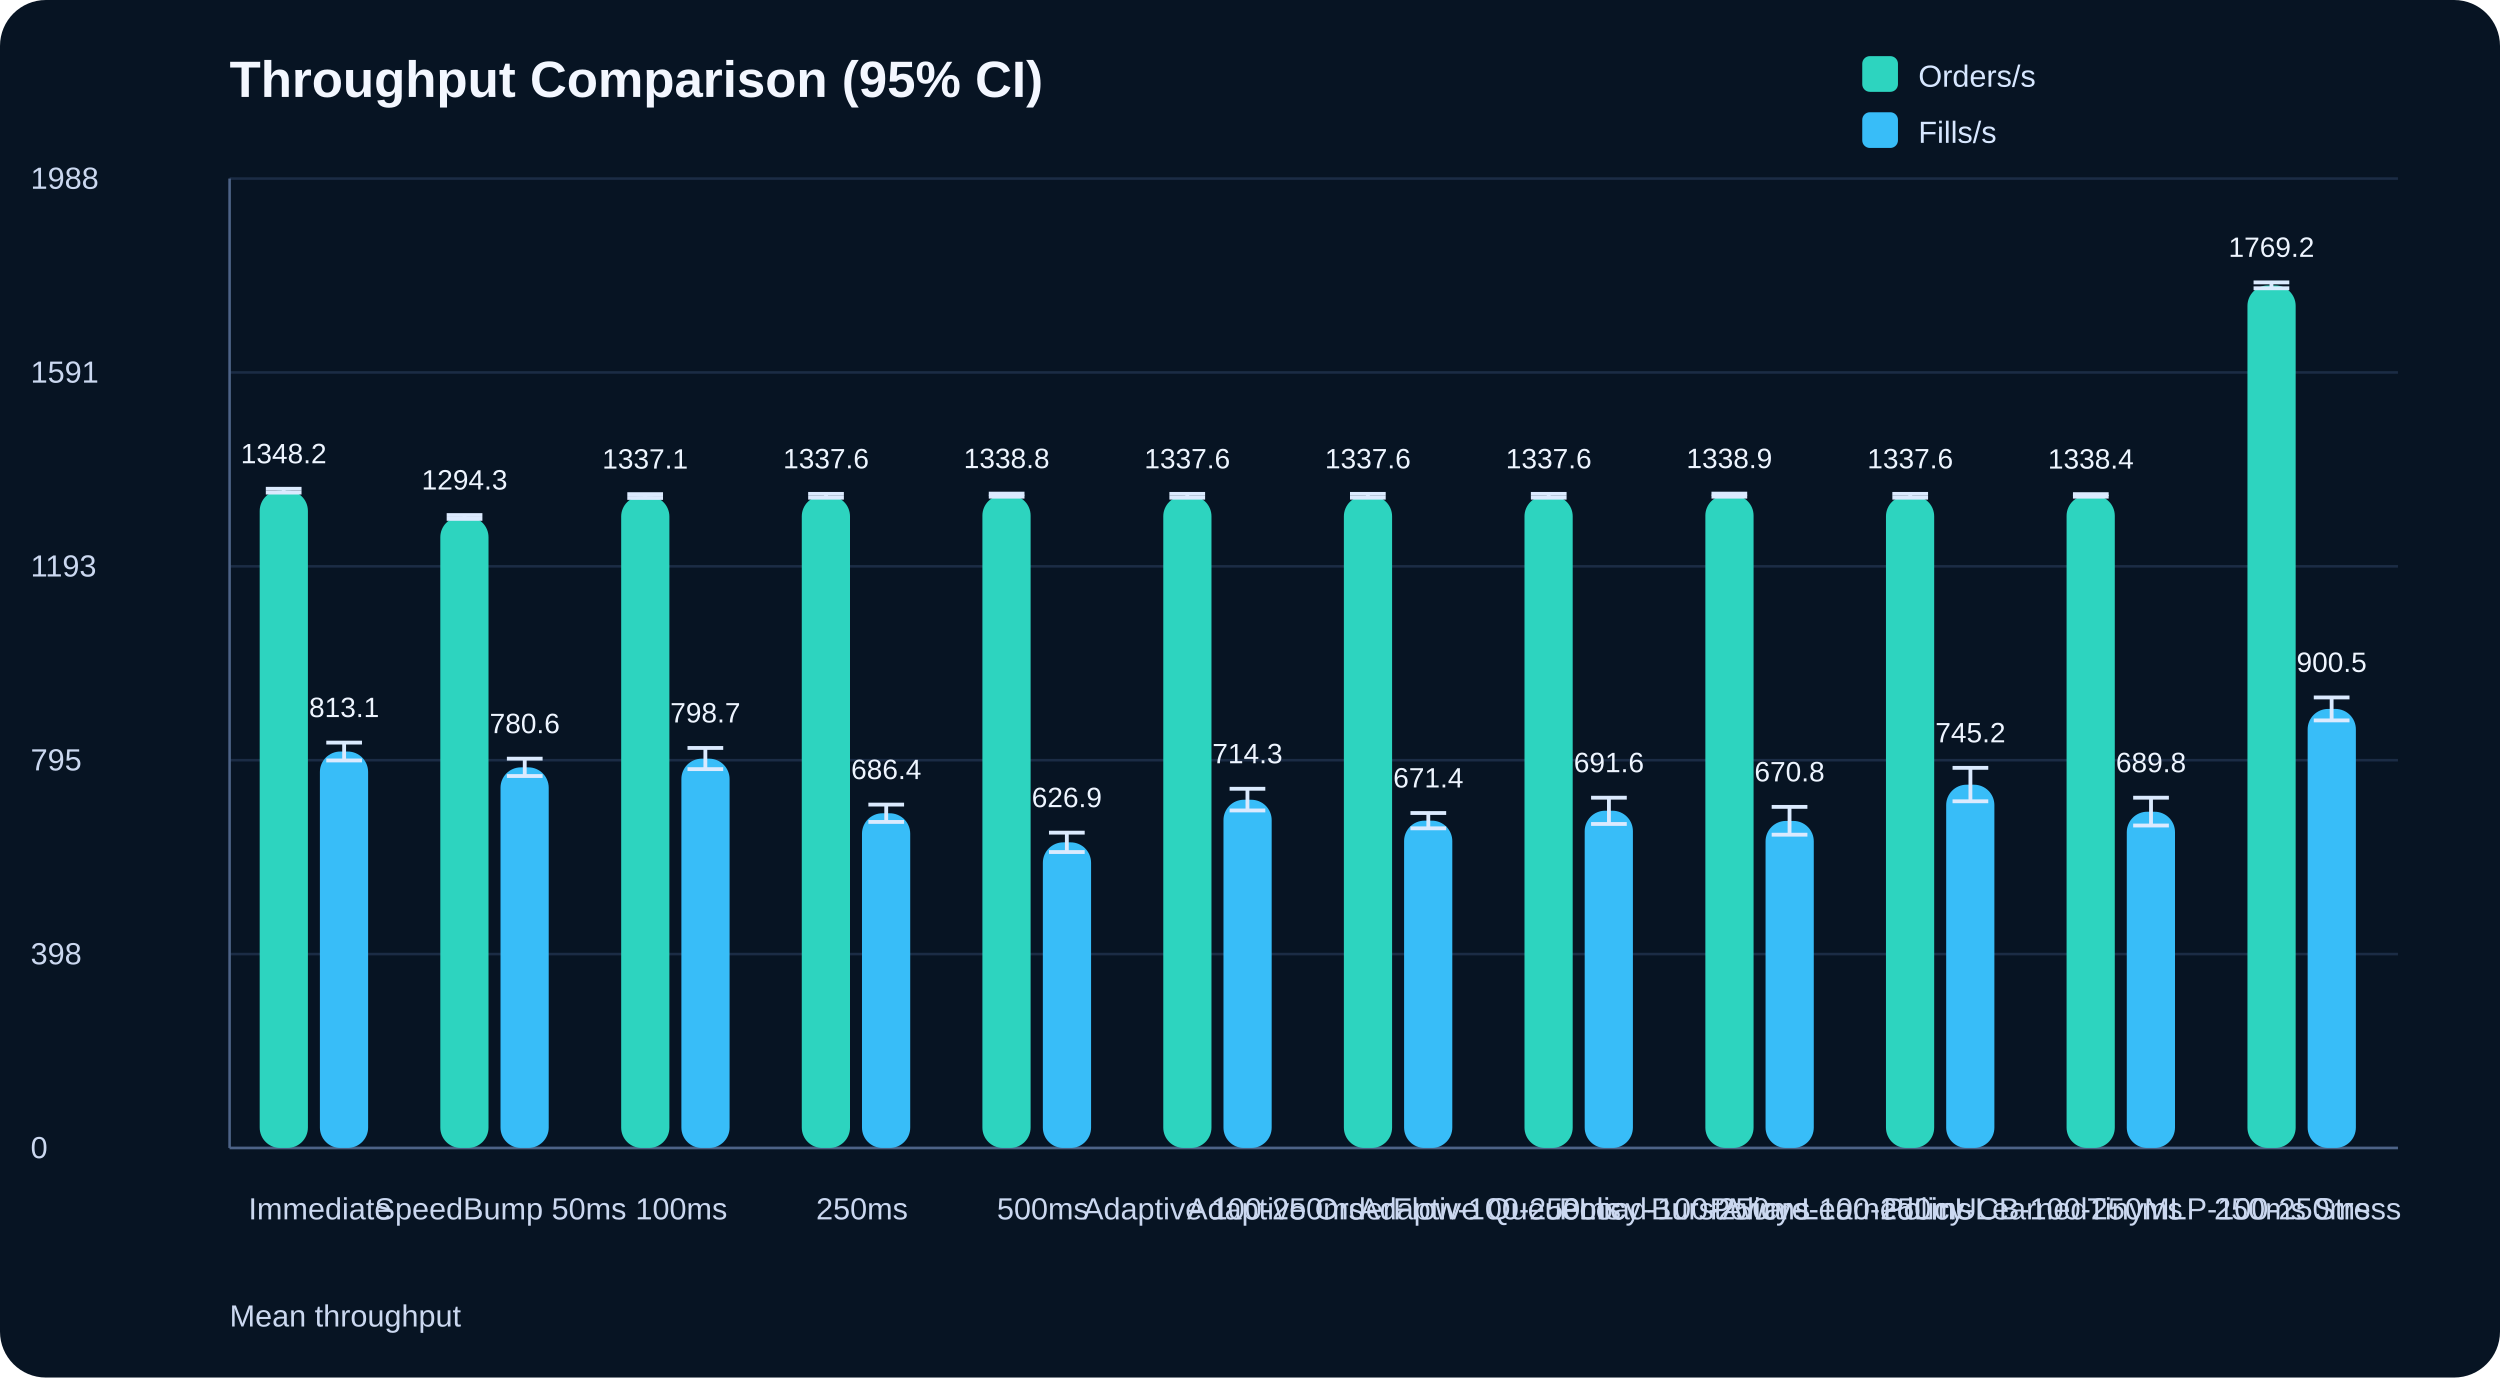
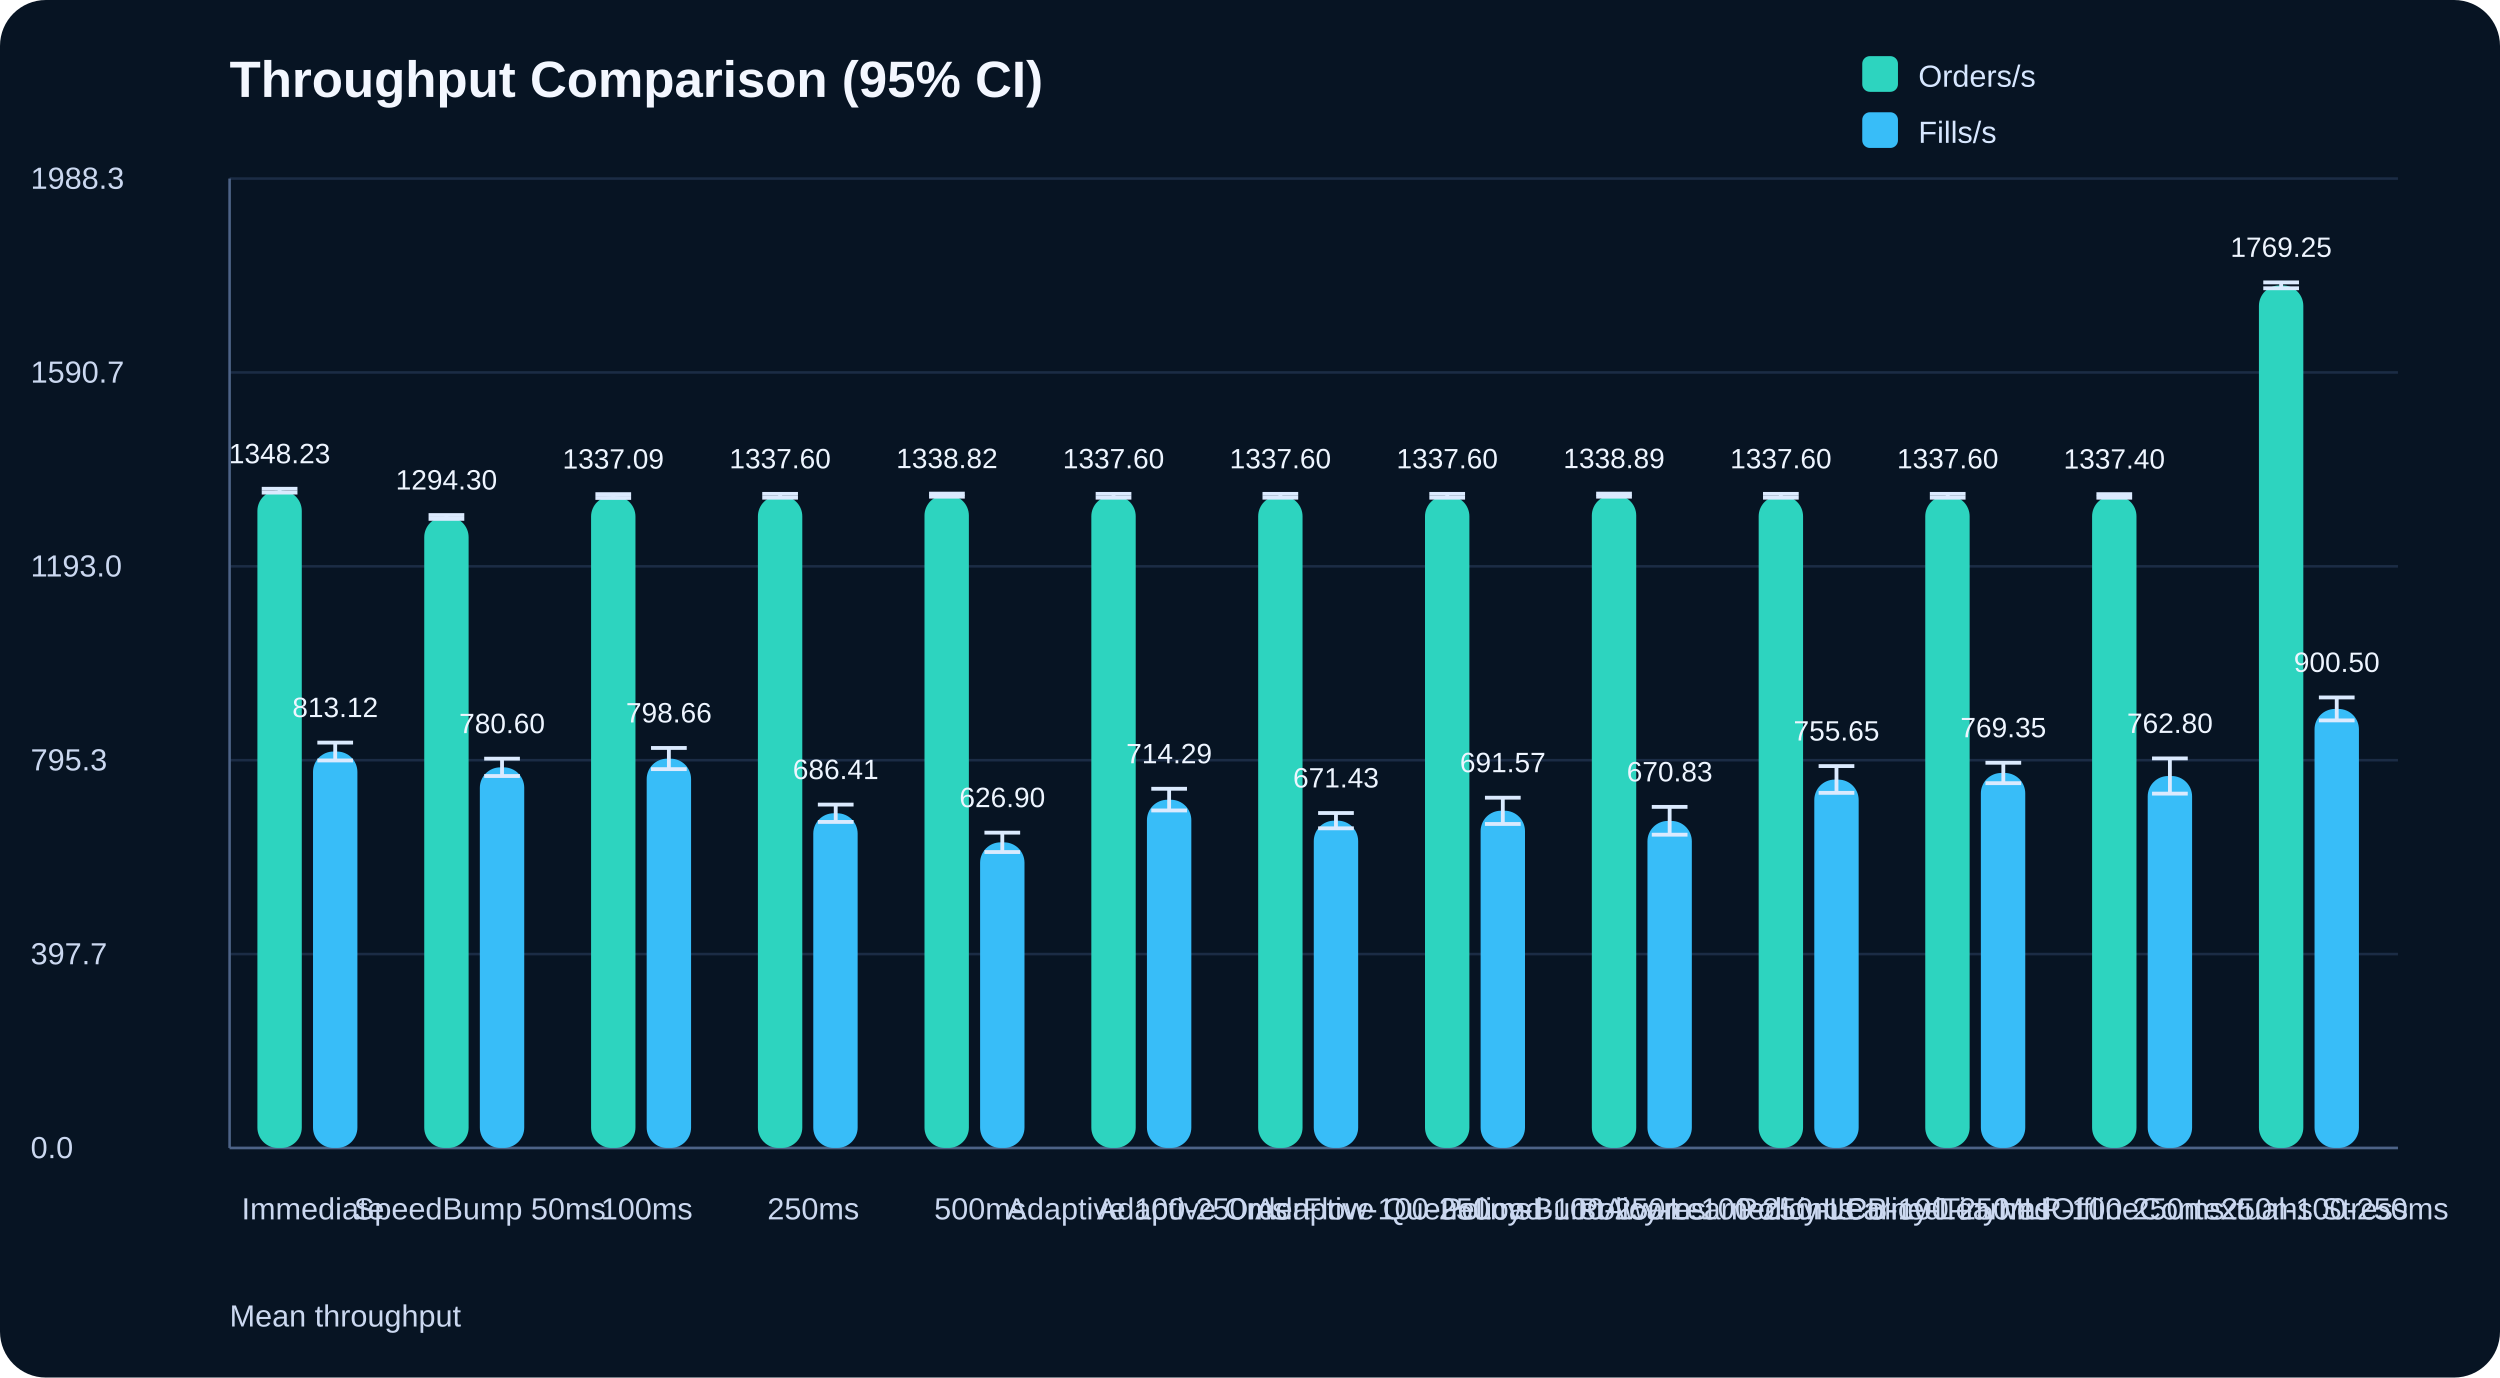
<svg xmlns="http://www.w3.org/2000/svg" width="980" height="540" viewBox="0 0 980 540" role="img">
  <style>.title{font:700 20px Arial; fill:#f3f7ff;}.label{font:12px Arial; fill:#cbd8f0;}.value{font:11px Arial; fill:#eef5ff;}.axis{stroke:#4d6387; stroke-width:1;}.grid{stroke:#20324d; stroke-width:1; opacity:.8;}.legend{font:12px Arial; fill:#d7e7ff;}.bg{fill:#071423;}.err{stroke:#dbeafe; stroke-width:1.5;}</style>
  <rect class="bg" x="0" y="0" width="980" height="540" rx="18" />
  <text class="title" x="90" y="38">Throughput Comparison (95% CI)</text>
  <text class="label" x="90" y="520">Mean throughput</text>
  <line class="grid" x1="90" y1="70.0" x2="940" y2="70.0" />
-   <text class="label" x="12" y="74.0">1988</text>
+   <text class="label" x="12" y="74.0">1988.3</text>
  <line class="grid" x1="90" y1="146.0" x2="940" y2="146.0" />
-   <text class="label" x="12" y="150.0">1591</text>
+   <text class="label" x="12" y="150.0">1590.7</text>
  <line class="grid" x1="90" y1="222.0" x2="940" y2="222.0" />
-   <text class="label" x="12" y="226.0">1193</text>
+   <text class="label" x="12" y="226.0">1193.0</text>
  <line class="grid" x1="90" y1="298.0" x2="940" y2="298.0" />
-   <text class="label" x="12" y="302.0">795</text>
+   <text class="label" x="12" y="302.0">795.3</text>
  <line class="grid" x1="90" y1="374.0" x2="940" y2="374.0" />
-   <text class="label" x="12" y="378.0">398</text>
+   <text class="label" x="12" y="378.0">397.7</text>
  <line class="grid" x1="90" y1="450.0" x2="940" y2="450.0" />
-   <text class="label" x="12" y="454.0">0</text>
+   <text class="label" x="12" y="454.0">0.0</text>
  <line class="axis" x1="90" y1="70" x2="90" y2="450" />
-   <line class="axis" x1="90" y1="450" x2="940" y2="450" />
-   <rect x="101.8" y="192.3" width="18.9" height="257.7" fill="#2dd4bf" rx="8" />
-   <line class="err" x1="111.2" y1="191.6" x2="111.2" y2="193.1" />
-   <line class="err" x1="104.2" y1="191.6" x2="118.2" y2="191.6" />
-   <line class="err" x1="104.2" y1="193.1" x2="118.2" y2="193.1" />
-   <text class="value" x="111.2" y="181.6" text-anchor="middle">1348.2</text>
-   <rect x="125.4" y="294.6" width="18.9" height="155.4" fill="#38bdf8" rx="8" />
-   <line class="err" x1="134.9" y1="291.1" x2="134.9" y2="298.1" />
-   <line class="err" x1="127.9" y1="291.1" x2="141.9" y2="291.1" />
-   <line class="err" x1="127.9" y1="298.1" x2="141.9" y2="298.1" />
-   <text class="value" x="134.9" y="281.1" text-anchor="middle">813.1</text>
-   <text class="label" x="125.4" y="478" text-anchor="middle">Immediate</text>
-   <rect x="172.6" y="202.6" width="18.9" height="247.4" fill="#2dd4bf" rx="8" />
-   <line class="err" x1="182.1" y1="201.9" x2="182.1" y2="203.4" />
-   <line class="err" x1="175.1" y1="201.9" x2="189.1" y2="201.9" />
-   <line class="err" x1="175.1" y1="203.4" x2="189.1" y2="203.4" />
-   <text class="value" x="182.1" y="191.9" text-anchor="middle">1294.3</text>
-   <rect x="196.2" y="300.8" width="18.9" height="149.2" fill="#38bdf8" rx="8" />
-   <line class="err" x1="205.7" y1="297.4" x2="205.7" y2="304.2" />
-   <line class="err" x1="198.7" y1="297.4" x2="212.7" y2="297.4" />
-   <line class="err" x1="198.7" y1="304.2" x2="212.7" y2="304.2" />
-   <text class="value" x="205.7" y="287.4" text-anchor="middle">780.6</text>
-   <text class="label" x="196.2" y="478" text-anchor="middle">SpeedBump 50ms</text>
-   <rect x="243.5" y="194.5" width="18.9" height="255.5" fill="#2dd4bf" rx="8" />
-   <line class="err" x1="252.9" y1="193.7" x2="252.9" y2="195.2" />
-   <line class="err" x1="245.9" y1="193.7" x2="259.9" y2="193.7" />
-   <line class="err" x1="245.9" y1="195.2" x2="259.9" y2="195.2" />
-   <text class="value" x="252.9" y="183.7" text-anchor="middle">1337.1</text>
-   <rect x="267.1" y="297.4" width="18.9" height="152.6" fill="#38bdf8" rx="8" />
-   <line class="err" x1="276.5" y1="293.2" x2="276.5" y2="301.5" />
-   <line class="err" x1="269.5" y1="293.2" x2="283.5" y2="293.2" />
-   <line class="err" x1="269.5" y1="301.5" x2="283.5" y2="301.5" />
-   <text class="value" x="276.5" y="283.2" text-anchor="middle">798.7</text>
-   <text class="label" x="267.1" y="478" text-anchor="middle">100ms</text>
-   <rect x="314.3" y="194.4" width="18.9" height="255.6" fill="#2dd4bf" rx="8" />
-   <line class="err" x1="323.8" y1="193.6" x2="323.8" y2="195.1" />
-   <line class="err" x1="316.8" y1="193.6" x2="330.8" y2="193.6" />
-   <line class="err" x1="316.8" y1="195.1" x2="330.8" y2="195.1" />
-   <text class="value" x="323.8" y="183.6" text-anchor="middle">1337.6</text>
-   <rect x="337.9" y="318.8" width="18.9" height="131.2" fill="#38bdf8" rx="8" />
-   <line class="err" x1="347.4" y1="315.4" x2="347.4" y2="322.2" />
-   <line class="err" x1="340.4" y1="315.4" x2="354.4" y2="315.4" />
-   <line class="err" x1="340.4" y1="322.2" x2="354.4" y2="322.2" />
-   <text class="value" x="347.4" y="305.4" text-anchor="middle">686.4</text>
-   <text class="label" x="337.9" y="478" text-anchor="middle">250ms</text>
-   <rect x="385.1" y="194.1" width="18.9" height="255.9" fill="#2dd4bf" rx="8" />
-   <line class="err" x1="394.6" y1="193.5" x2="394.6" y2="194.7" />
-   <line class="err" x1="387.6" y1="193.5" x2="401.6" y2="193.5" />
-   <line class="err" x1="387.6" y1="194.7" x2="401.6" y2="194.7" />
-   <text class="value" x="394.6" y="183.5" text-anchor="middle">1338.8</text>
-   <rect x="408.8" y="330.2" width="18.9" height="119.8" fill="#38bdf8" rx="8" />
-   <line class="err" x1="418.2" y1="326.4" x2="418.2" y2="334.0" />
-   <line class="err" x1="411.2" y1="326.4" x2="425.2" y2="326.4" />
-   <line class="err" x1="411.2" y1="334.0" x2="425.2" y2="334.0" />
-   <text class="value" x="418.2" y="316.4" text-anchor="middle">626.9</text>
-   <text class="label" x="408.8" y="478" text-anchor="middle">500ms</text>
-   <rect x="456.0" y="194.4" width="18.9" height="255.6" fill="#2dd4bf" rx="8" />
-   <line class="err" x1="465.4" y1="193.6" x2="465.4" y2="195.1" />
-   <line class="err" x1="458.4" y1="193.6" x2="472.4" y2="193.6" />
-   <line class="err" x1="458.4" y1="195.1" x2="472.4" y2="195.1" />
-   <text class="value" x="465.4" y="183.6" text-anchor="middle">1337.6</text>
-   <rect x="479.6" y="313.5" width="18.9" height="136.5" fill="#38bdf8" rx="8" />
-   <line class="err" x1="489.0" y1="309.2" x2="489.0" y2="317.7" />
-   <line class="err" x1="482.0" y1="309.2" x2="496.0" y2="309.2" />
-   <line class="err" x1="482.0" y1="317.7" x2="496.0" y2="317.7" />
-   <text class="value" x="489.0" y="299.2" text-anchor="middle">714.3</text>
-   <text class="label" x="479.6" y="478" text-anchor="middle">Adaptive 100-250ms</text>
-   <rect x="526.8" y="194.4" width="18.9" height="255.6" fill="#2dd4bf" rx="8" />
-   <line class="err" x1="536.2" y1="193.6" x2="536.2" y2="195.1" />
-   <line class="err" x1="529.2" y1="193.6" x2="543.2" y2="193.6" />
-   <line class="err" x1="529.2" y1="195.1" x2="543.2" y2="195.1" />
-   <text class="value" x="536.2" y="183.6" text-anchor="middle">1337.6</text>
-   <rect x="550.4" y="321.7" width="18.9" height="128.3" fill="#38bdf8" rx="8" />
-   <line class="err" x1="559.9" y1="318.7" x2="559.9" y2="324.7" />
-   <line class="err" x1="552.9" y1="318.7" x2="566.9" y2="318.7" />
-   <line class="err" x1="552.9" y1="324.7" x2="566.9" y2="324.7" />
-   <text class="value" x="559.9" y="308.7" text-anchor="middle">671.4</text>
-   <text class="label" x="550.4" y="478" text-anchor="middle">Adaptive OrderFlow-100-250ms</text>
-   <rect x="597.6" y="194.4" width="18.9" height="255.6" fill="#2dd4bf" rx="8" />
-   <line class="err" x1="607.1" y1="193.6" x2="607.1" y2="195.1" />
-   <line class="err" x1="600.1" y1="193.6" x2="614.1" y2="193.6" />
-   <line class="err" x1="600.1" y1="195.1" x2="614.1" y2="195.1" />
-   <text class="value" x="607.1" y="183.6" text-anchor="middle">1337.6</text>
-   <rect x="621.2" y="317.8" width="18.9" height="132.2" fill="#38bdf8" rx="8" />
-   <line class="err" x1="630.7" y1="312.7" x2="630.7" y2="323.0" />
-   <line class="err" x1="623.7" y1="312.7" x2="637.7" y2="312.7" />
-   <line class="err" x1="623.7" y1="323.0" x2="637.7" y2="323.0" />
-   <text class="value" x="630.7" y="302.7" text-anchor="middle">691.6</text>
-   <text class="label" x="621.2" y="478" text-anchor="middle">Adaptive QueueLoad-100-250ms</text>
-   <rect x="668.5" y="194.1" width="18.9" height="255.9" fill="#2dd4bf" rx="8" />
-   <line class="err" x1="677.9" y1="193.5" x2="677.9" y2="194.7" />
-   <line class="err" x1="670.9" y1="193.5" x2="684.9" y2="193.5" />
-   <line class="err" x1="670.9" y1="194.7" x2="684.9" y2="194.7" />
-   <text class="value" x="677.9" y="183.5" text-anchor="middle">1338.9</text>
-   <rect x="692.1" y="321.8" width="18.9" height="128.2" fill="#38bdf8" rx="8" />
-   <line class="err" x1="701.5" y1="316.3" x2="701.5" y2="327.2" />
-   <line class="err" x1="694.5" y1="316.3" x2="708.5" y2="316.3" />
-   <line class="err" x1="694.5" y1="327.2" x2="708.5" y2="327.2" />
-   <text class="value" x="701.5" y="306.3" text-anchor="middle">670.8</text>
-   <text class="label" x="692.1" y="478" text-anchor="middle">Policy-BurstAware-100-250ms</text>
-   <rect x="739.3" y="194.4" width="18.9" height="255.6" fill="#2dd4bf" rx="8" />
-   <line class="err" x1="748.8" y1="193.6" x2="748.8" y2="195.1" />
-   <line class="err" x1="741.8" y1="193.6" x2="755.8" y2="193.6" />
-   <line class="err" x1="741.8" y1="195.1" x2="755.8" y2="195.1" />
-   <text class="value" x="748.8" y="183.6" text-anchor="middle">1337.6</text>
-   <rect x="762.9" y="307.6" width="18.9" height="142.4" fill="#38bdf8" rx="8" />
-   <line class="err" x1="772.4" y1="301.0" x2="772.4" y2="314.1" />
-   <line class="err" x1="765.4" y1="301.0" x2="779.4" y2="301.0" />
-   <line class="err" x1="765.4" y1="314.1" x2="779.4" y2="314.1" />
-   <text class="value" x="772.4" y="291.0" text-anchor="middle">745.2</text>
-   <text class="label" x="762.9" y="478" text-anchor="middle">Policy-LearnedLinUCB-100-250ms</text>
-   <rect x="810.1" y="194.2" width="18.9" height="255.8" fill="#2dd4bf" rx="8" />
-   <line class="err" x1="819.6" y1="193.7" x2="819.6" y2="194.7" />
-   <line class="err" x1="812.6" y1="193.7" x2="826.6" y2="193.7" />
-   <line class="err" x1="812.6" y1="194.7" x2="826.6" y2="194.7" />
-   <text class="value" x="819.6" y="183.7" text-anchor="middle">1338.4</text>
-   <rect x="833.7" y="318.2" width="18.9" height="131.8" fill="#38bdf8" rx="8" />
-   <line class="err" x1="843.2" y1="312.7" x2="843.2" y2="323.6" />
-   <line class="err" x1="836.2" y1="312.7" x2="850.2" y2="312.7" />
-   <line class="err" x1="836.2" y1="323.6" x2="850.2" y2="323.6" />
-   <text class="value" x="843.2" y="302.7" text-anchor="middle">689.8</text>
-   <text class="label" x="833.7" y="478" text-anchor="middle">Policy-LearnedTinyMLP-100-250ms</text>
-   <rect x="881.0" y="111.9" width="18.9" height="338.1" fill="#2dd4bf" rx="8" />
-   <line class="err" x1="890.4" y1="110.7" x2="890.4" y2="113.0" />
-   <line class="err" x1="883.4" y1="110.7" x2="897.4" y2="110.7" />
-   <line class="err" x1="883.4" y1="113.0" x2="897.4" y2="113.0" />
-   <text class="value" x="890.4" y="100.7" text-anchor="middle">1769.2</text>
-   <rect x="904.6" y="277.9" width="18.9" height="172.1" fill="#38bdf8" rx="8" />
-   <line class="err" x1="914.0" y1="273.4" x2="914.0" y2="282.4" />
-   <line class="err" x1="907.0" y1="273.4" x2="921.0" y2="273.4" />
-   <line class="err" x1="907.0" y1="282.4" x2="921.0" y2="282.4" />
-   <text class="value" x="914.0" y="263.4" text-anchor="middle">900.5</text>
-   <text class="label" x="904.6" y="478" text-anchor="middle">250ms Stress</text>
+   <line class="axis" x1="90" y1="450.0" x2="940" y2="450.0" />
+   <rect x="100.9" y="192.3" width="17.4" height="257.7" fill="#2dd4bf" rx="8" />
+   <line class="err" x1="109.6" y1="191.6" x2="109.6" y2="193.1" />
+   <line class="err" x1="102.6" y1="191.6" x2="116.6" y2="191.6" />
+   <line class="err" x1="102.6" y1="193.1" x2="116.6" y2="193.1" />
+   <text class="value" x="109.6" y="181.6" text-anchor="middle">1348.23</text>
+   <rect x="122.7" y="294.6" width="17.4" height="155.4" fill="#38bdf8" rx="8" />
+   <line class="err" x1="131.4" y1="291.1" x2="131.4" y2="298.1" />
+   <line class="err" x1="124.4" y1="291.1" x2="138.4" y2="291.1" />
+   <line class="err" x1="124.4" y1="298.1" x2="138.4" y2="298.1" />
+   <text class="value" x="131.4" y="281.1" text-anchor="middle">813.12</text>
+   <text class="label" x="122.7" y="478" text-anchor="middle">Immediate</text>
+   <rect x="166.3" y="202.6" width="17.4" height="247.4" fill="#2dd4bf" rx="8" />
+   <line class="err" x1="175.0" y1="201.9" x2="175.0" y2="203.4" />
+   <line class="err" x1="168.0" y1="201.9" x2="182.0" y2="201.9" />
+   <line class="err" x1="168.0" y1="203.4" x2="182.0" y2="203.4" />
+   <text class="value" x="175.0" y="191.9" text-anchor="middle">1294.30</text>
+   <rect x="188.1" y="300.8" width="17.4" height="149.2" fill="#38bdf8" rx="8" />
+   <line class="err" x1="196.8" y1="297.4" x2="196.8" y2="304.2" />
+   <line class="err" x1="189.8" y1="297.4" x2="203.8" y2="297.4" />
+   <line class="err" x1="189.8" y1="304.2" x2="203.8" y2="304.2" />
+   <text class="value" x="196.8" y="287.4" text-anchor="middle">780.60</text>
+   <text class="label" x="188.1" y="478" text-anchor="middle">SpeedBump 50ms</text>
+   <rect x="231.7" y="194.5" width="17.4" height="255.5" fill="#2dd4bf" rx="8" />
+   <line class="err" x1="240.4" y1="193.7" x2="240.4" y2="195.2" />
+   <line class="err" x1="233.4" y1="193.7" x2="247.4" y2="193.7" />
+   <line class="err" x1="233.4" y1="195.2" x2="247.4" y2="195.2" />
+   <text class="value" x="240.4" y="183.7" text-anchor="middle">1337.09</text>
+   <rect x="253.5" y="297.4" width="17.4" height="152.6" fill="#38bdf8" rx="8" />
+   <line class="err" x1="262.2" y1="293.2" x2="262.2" y2="301.5" />
+   <line class="err" x1="255.2" y1="293.2" x2="269.2" y2="293.2" />
+   <line class="err" x1="255.2" y1="301.5" x2="269.2" y2="301.5" />
+   <text class="value" x="262.2" y="283.2" text-anchor="middle">798.66</text>
+   <text class="label" x="253.5" y="478" text-anchor="middle">100ms</text>
+   <rect x="297.1" y="194.4" width="17.4" height="255.6" fill="#2dd4bf" rx="8" />
+   <line class="err" x1="305.8" y1="193.6" x2="305.8" y2="195.1" />
+   <line class="err" x1="298.8" y1="193.6" x2="312.8" y2="193.6" />
+   <line class="err" x1="298.8" y1="195.1" x2="312.8" y2="195.1" />
+   <text class="value" x="305.8" y="183.6" text-anchor="middle">1337.60</text>
+   <rect x="318.8" y="318.8" width="17.4" height="131.2" fill="#38bdf8" rx="8" />
+   <line class="err" x1="327.6" y1="315.4" x2="327.6" y2="322.2" />
+   <line class="err" x1="320.6" y1="315.4" x2="334.6" y2="315.4" />
+   <line class="err" x1="320.6" y1="322.2" x2="334.6" y2="322.2" />
+   <text class="value" x="327.6" y="305.4" text-anchor="middle">686.41</text>
+   <text class="label" x="318.8" y="478" text-anchor="middle">250ms</text>
+   <rect x="362.4" y="194.1" width="17.4" height="255.9" fill="#2dd4bf" rx="8" />
+   <line class="err" x1="371.2" y1="193.5" x2="371.2" y2="194.7" />
+   <line class="err" x1="364.2" y1="193.5" x2="378.2" y2="193.5" />
+   <line class="err" x1="364.2" y1="194.7" x2="378.2" y2="194.7" />
+   <text class="value" x="371.2" y="183.5" text-anchor="middle">1338.82</text>
+   <rect x="384.2" y="330.2" width="17.4" height="119.8" fill="#38bdf8" rx="8" />
+   <line class="err" x1="392.9" y1="326.4" x2="392.9" y2="334.0" />
+   <line class="err" x1="385.9" y1="326.4" x2="399.9" y2="326.4" />
+   <line class="err" x1="385.9" y1="334.0" x2="399.9" y2="334.0" />
+   <text class="value" x="392.9" y="316.4" text-anchor="middle">626.90</text>
+   <text class="label" x="384.2" y="478" text-anchor="middle">500ms</text>
+   <rect x="427.8" y="194.4" width="17.4" height="255.6" fill="#2dd4bf" rx="8" />
+   <line class="err" x1="436.5" y1="193.6" x2="436.5" y2="195.1" />
+   <line class="err" x1="429.5" y1="193.6" x2="443.5" y2="193.6" />
+   <line class="err" x1="429.5" y1="195.1" x2="443.5" y2="195.1" />
+   <text class="value" x="436.5" y="183.6" text-anchor="middle">1337.60</text>
+   <rect x="449.6" y="313.5" width="17.4" height="136.5" fill="#38bdf8" rx="8" />
+   <line class="err" x1="458.3" y1="309.2" x2="458.3" y2="317.7" />
+   <line class="err" x1="451.3" y1="309.2" x2="465.3" y2="309.2" />
+   <line class="err" x1="451.3" y1="317.7" x2="465.3" y2="317.7" />
+   <text class="value" x="458.3" y="299.2" text-anchor="middle">714.29</text>
+   <text class="label" x="449.6" y="478" text-anchor="middle">Adaptive 100-250ms</text>
+   <rect x="493.2" y="194.4" width="17.4" height="255.6" fill="#2dd4bf" rx="8" />
+   <line class="err" x1="501.9" y1="193.6" x2="501.9" y2="195.1" />
+   <line class="err" x1="494.9" y1="193.6" x2="508.9" y2="193.6" />
+   <line class="err" x1="494.9" y1="195.1" x2="508.9" y2="195.1" />
+   <text class="value" x="501.9" y="183.6" text-anchor="middle">1337.60</text>
+   <rect x="515.0" y="321.7" width="17.4" height="128.3" fill="#38bdf8" rx="8" />
+   <line class="err" x1="523.7" y1="318.7" x2="523.7" y2="324.7" />
+   <line class="err" x1="516.7" y1="318.7" x2="530.7" y2="318.7" />
+   <line class="err" x1="516.7" y1="324.7" x2="530.7" y2="324.7" />
+   <text class="value" x="523.7" y="308.7" text-anchor="middle">671.43</text>
+   <text class="label" x="515.0" y="478" text-anchor="middle">Adaptive OrderFlow-100-250ms</text>
+   <rect x="558.6" y="194.4" width="17.4" height="255.6" fill="#2dd4bf" rx="8" />
+   <line class="err" x1="567.3" y1="193.6" x2="567.3" y2="195.1" />
+   <line class="err" x1="560.3" y1="193.6" x2="574.3" y2="193.6" />
+   <line class="err" x1="560.3" y1="195.1" x2="574.3" y2="195.1" />
+   <text class="value" x="567.3" y="183.6" text-anchor="middle">1337.60</text>
+   <rect x="580.4" y="317.8" width="17.4" height="132.2" fill="#38bdf8" rx="8" />
+   <line class="err" x1="589.1" y1="312.7" x2="589.1" y2="323.0" />
+   <line class="err" x1="582.1" y1="312.7" x2="596.1" y2="312.7" />
+   <line class="err" x1="582.1" y1="323.0" x2="596.1" y2="323.0" />
+   <text class="value" x="589.1" y="302.7" text-anchor="middle">691.57</text>
+   <text class="label" x="580.4" y="478" text-anchor="middle">Adaptive QueueLoad-100-250ms</text>
+   <rect x="624.0" y="194.1" width="17.4" height="255.9" fill="#2dd4bf" rx="8" />
+   <line class="err" x1="632.7" y1="193.5" x2="632.7" y2="194.7" />
+   <line class="err" x1="625.7" y1="193.5" x2="639.7" y2="193.5" />
+   <line class="err" x1="625.7" y1="194.7" x2="639.7" y2="194.7" />
+   <text class="value" x="632.7" y="183.5" text-anchor="middle">1338.89</text>
+   <rect x="645.8" y="321.8" width="17.4" height="128.2" fill="#38bdf8" rx="8" />
+   <line class="err" x1="654.5" y1="316.3" x2="654.5" y2="327.2" />
+   <line class="err" x1="647.5" y1="316.3" x2="661.5" y2="316.3" />
+   <line class="err" x1="647.5" y1="327.2" x2="661.5" y2="327.2" />
+   <text class="value" x="654.5" y="306.3" text-anchor="middle">670.83</text>
+   <text class="label" x="645.8" y="478" text-anchor="middle">Policy-BurstAware-100-250ms</text>
+   <rect x="689.4" y="194.4" width="17.4" height="255.6" fill="#2dd4bf" rx="8" />
+   <line class="err" x1="698.1" y1="193.6" x2="698.1" y2="195.1" />
+   <line class="err" x1="691.1" y1="193.6" x2="705.1" y2="193.6" />
+   <line class="err" x1="691.1" y1="195.1" x2="705.1" y2="195.1" />
+   <text class="value" x="698.1" y="183.6" text-anchor="middle">1337.60</text>
+   <rect x="711.2" y="305.6" width="17.4" height="144.4" fill="#38bdf8" rx="8" />
+   <line class="err" x1="719.9" y1="300.3" x2="719.9" y2="310.8" />
+   <line class="err" x1="712.9" y1="300.3" x2="726.9" y2="300.3" />
+   <line class="err" x1="712.9" y1="310.8" x2="726.9" y2="310.8" />
+   <text class="value" x="719.9" y="290.3" text-anchor="middle">755.65</text>
+   <text class="label" x="711.2" y="478" text-anchor="middle">Policy-LearnedLinUCB-100-250ms</text>
+   <rect x="754.7" y="194.4" width="17.4" height="255.6" fill="#2dd4bf" rx="8" />
+   <line class="err" x1="763.5" y1="193.6" x2="763.5" y2="195.1" />
+   <line class="err" x1="756.5" y1="193.6" x2="770.5" y2="193.6" />
+   <line class="err" x1="756.5" y1="195.1" x2="770.5" y2="195.1" />
+   <text class="value" x="763.5" y="183.6" text-anchor="middle">1337.60</text>
+   <rect x="776.5" y="303.0" width="17.4" height="147.0" fill="#38bdf8" rx="8" />
+   <line class="err" x1="785.3" y1="299.0" x2="785.3" y2="307.0" />
+   <line class="err" x1="778.3" y1="299.0" x2="792.3" y2="299.0" />
+   <line class="err" x1="778.3" y1="307.0" x2="792.3" y2="307.0" />
+   <text class="value" x="785.3" y="289.0" text-anchor="middle">769.35</text>
+   <text class="label" x="776.5" y="478" text-anchor="middle">Policy-LearnedTinyMLP-100-250ms</text>
+   <rect x="820.1" y="194.4" width="17.4" height="255.6" fill="#2dd4bf" rx="8" />
+   <line class="err" x1="828.8" y1="193.7" x2="828.8" y2="195.1" />
+   <line class="err" x1="821.8" y1="193.7" x2="835.8" y2="193.7" />
+   <line class="err" x1="821.8" y1="195.1" x2="835.8" y2="195.1" />
+   <text class="value" x="828.8" y="183.7" text-anchor="middle">1337.40</text>
+   <rect x="841.9" y="304.2" width="17.4" height="145.8" fill="#38bdf8" rx="8" />
+   <line class="err" x1="850.6" y1="297.3" x2="850.6" y2="311.1" />
+   <line class="err" x1="843.6" y1="297.3" x2="857.6" y2="297.3" />
+   <line class="err" x1="843.6" y1="311.1" x2="857.6" y2="311.1" />
+   <text class="value" x="850.6" y="287.3" text-anchor="middle">762.80</text>
+   <text class="label" x="841.9" y="478" text-anchor="middle">Policy-LearnedOfflineContextual-100-250ms</text>
+   <rect x="885.5" y="111.9" width="17.4" height="338.1" fill="#2dd4bf" rx="8" />
+   <line class="err" x1="894.2" y1="110.7" x2="894.2" y2="113.0" />
+   <line class="err" x1="887.2" y1="110.7" x2="901.2" y2="110.7" />
+   <line class="err" x1="887.2" y1="113.0" x2="901.2" y2="113.0" />
+   <text class="value" x="894.2" y="100.7" text-anchor="middle">1769.25</text>
+   <rect x="907.3" y="277.9" width="17.4" height="172.1" fill="#38bdf8" rx="8" />
+   <line class="err" x1="916.0" y1="273.4" x2="916.0" y2="282.4" />
+   <line class="err" x1="909.0" y1="273.4" x2="923.0" y2="273.4" />
+   <line class="err" x1="909.0" y1="282.4" x2="923.0" y2="282.4" />
+   <text class="value" x="916.0" y="263.4" text-anchor="middle">900.50</text>
+   <text class="label" x="907.3" y="478" text-anchor="middle">250ms Stress</text>
  <rect x="730" y="22" width="14" height="14" fill="#2dd4bf" rx="3" />
  <text class="legend" x="752" y="34">Orders/s</text>
  <rect x="730" y="44" width="14" height="14" fill="#38bdf8" rx="3" />
  <text class="legend" x="752" y="56">Fills/s</text>
</svg>
